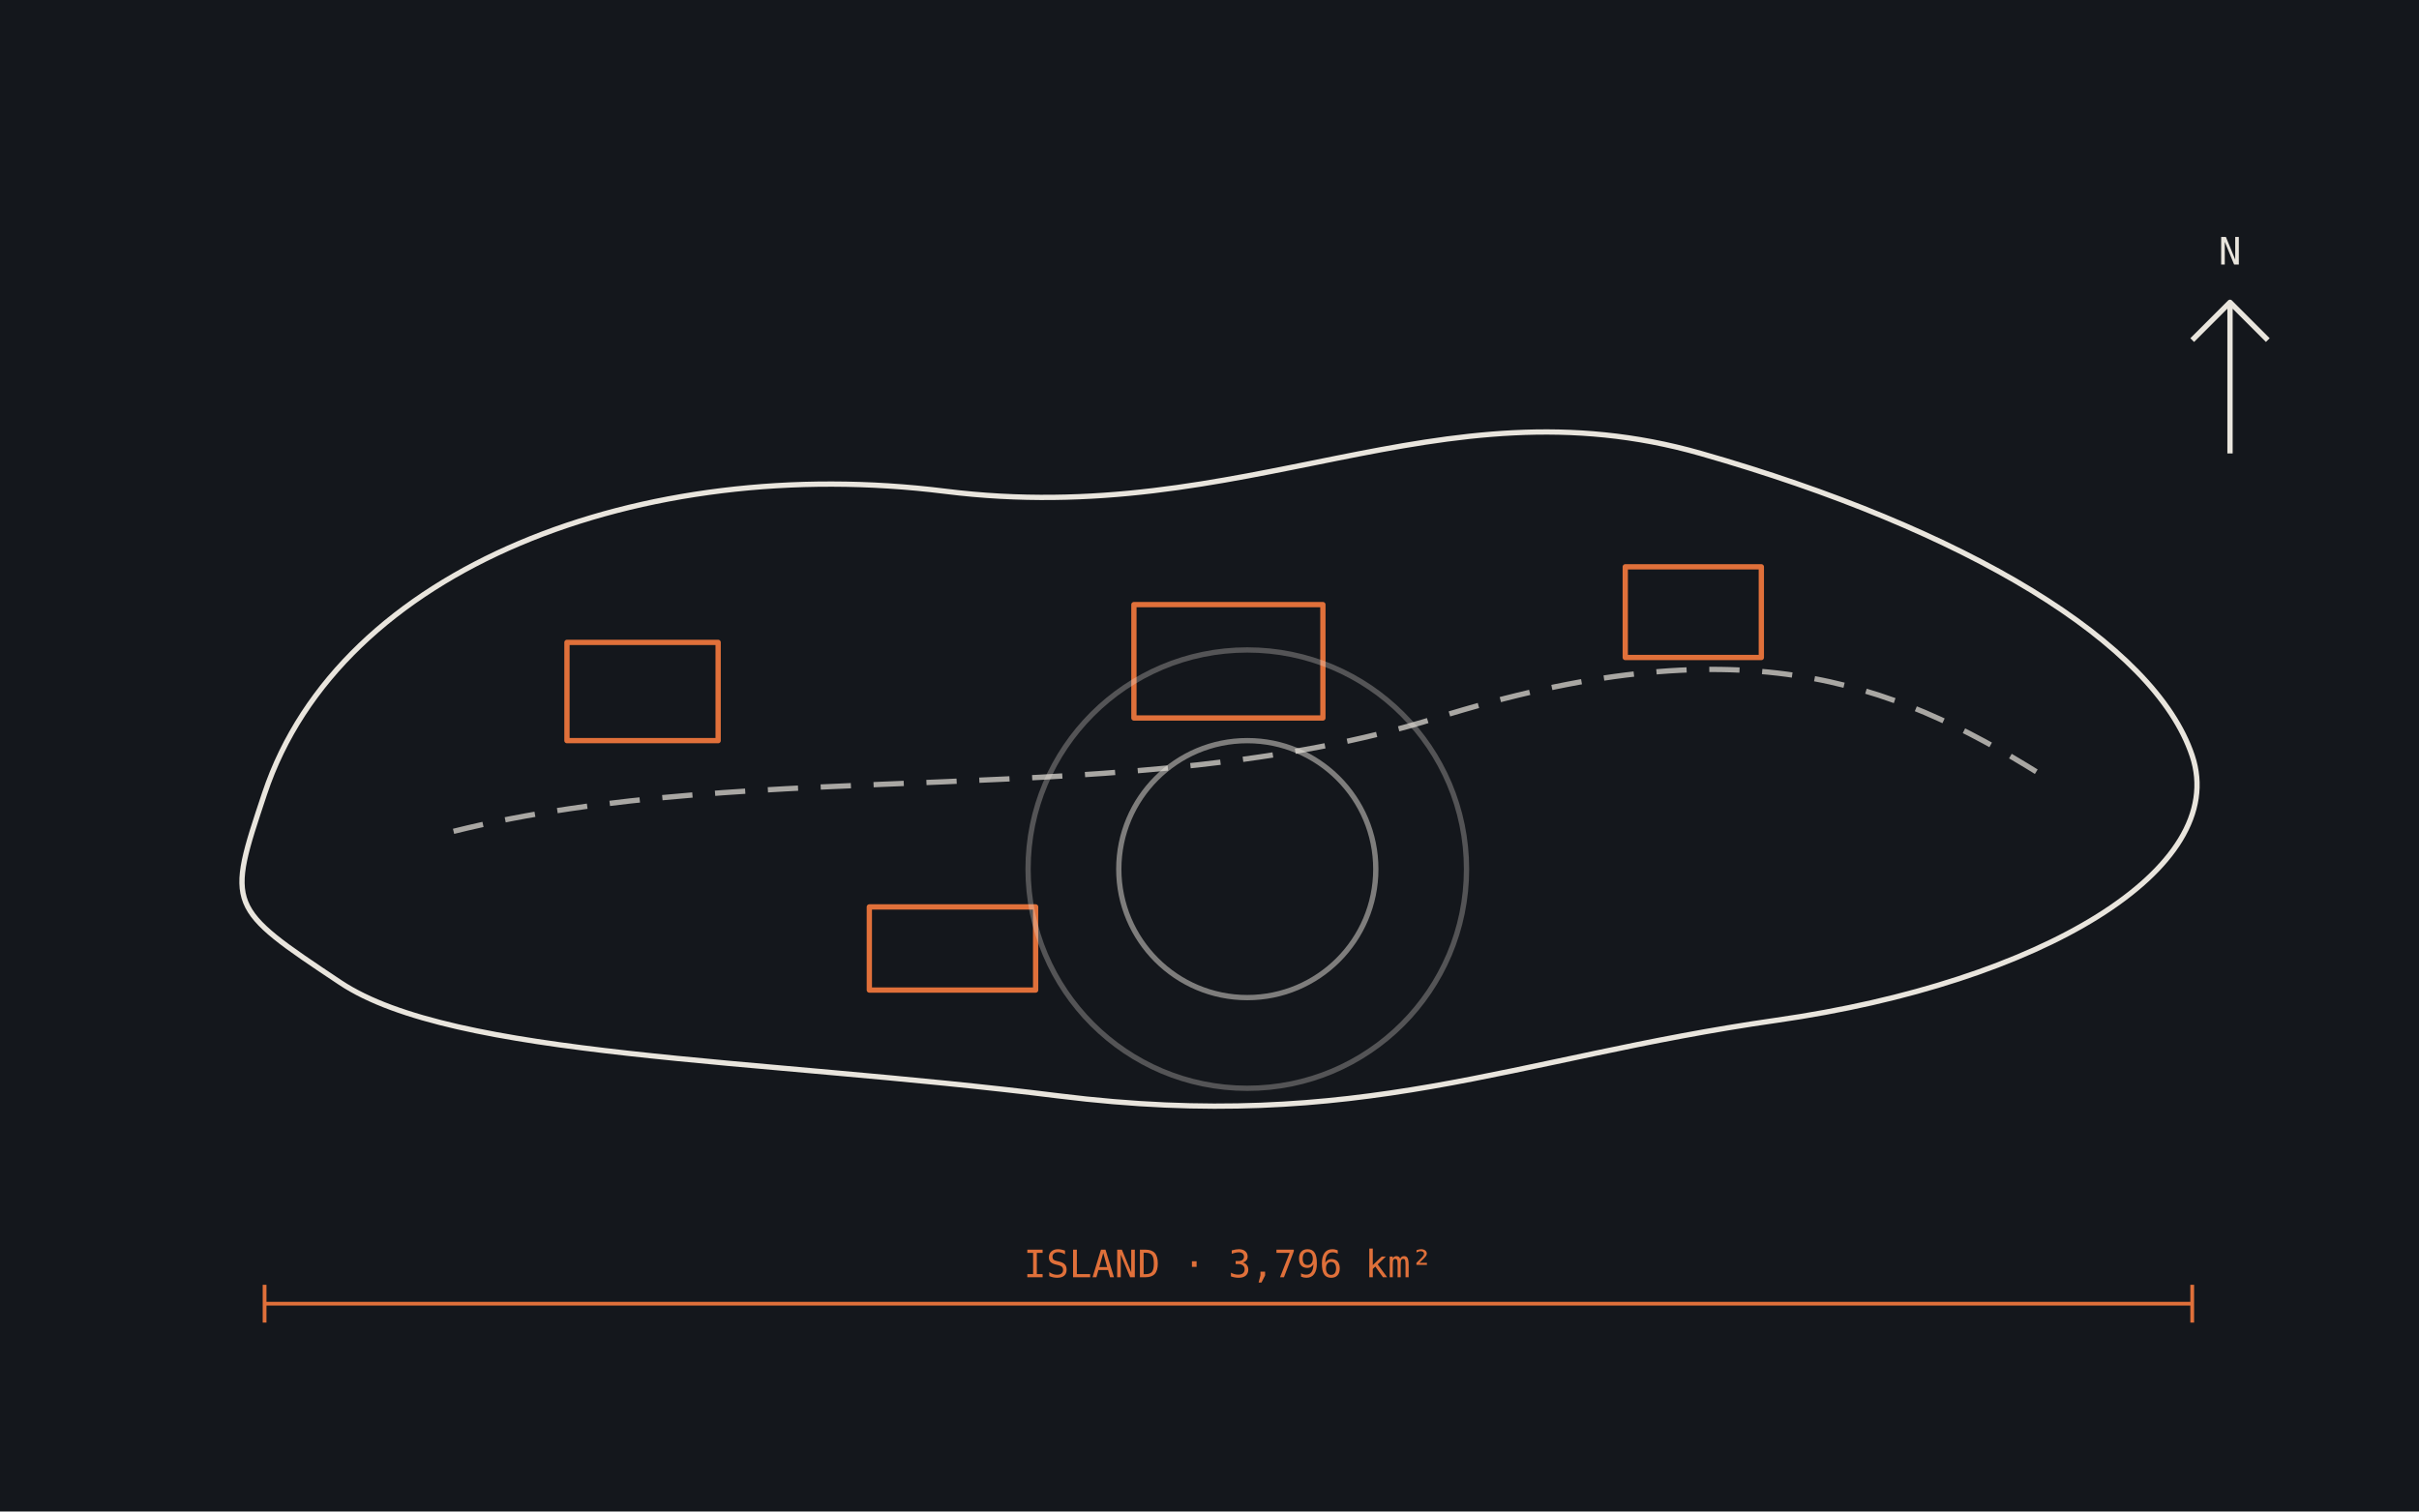
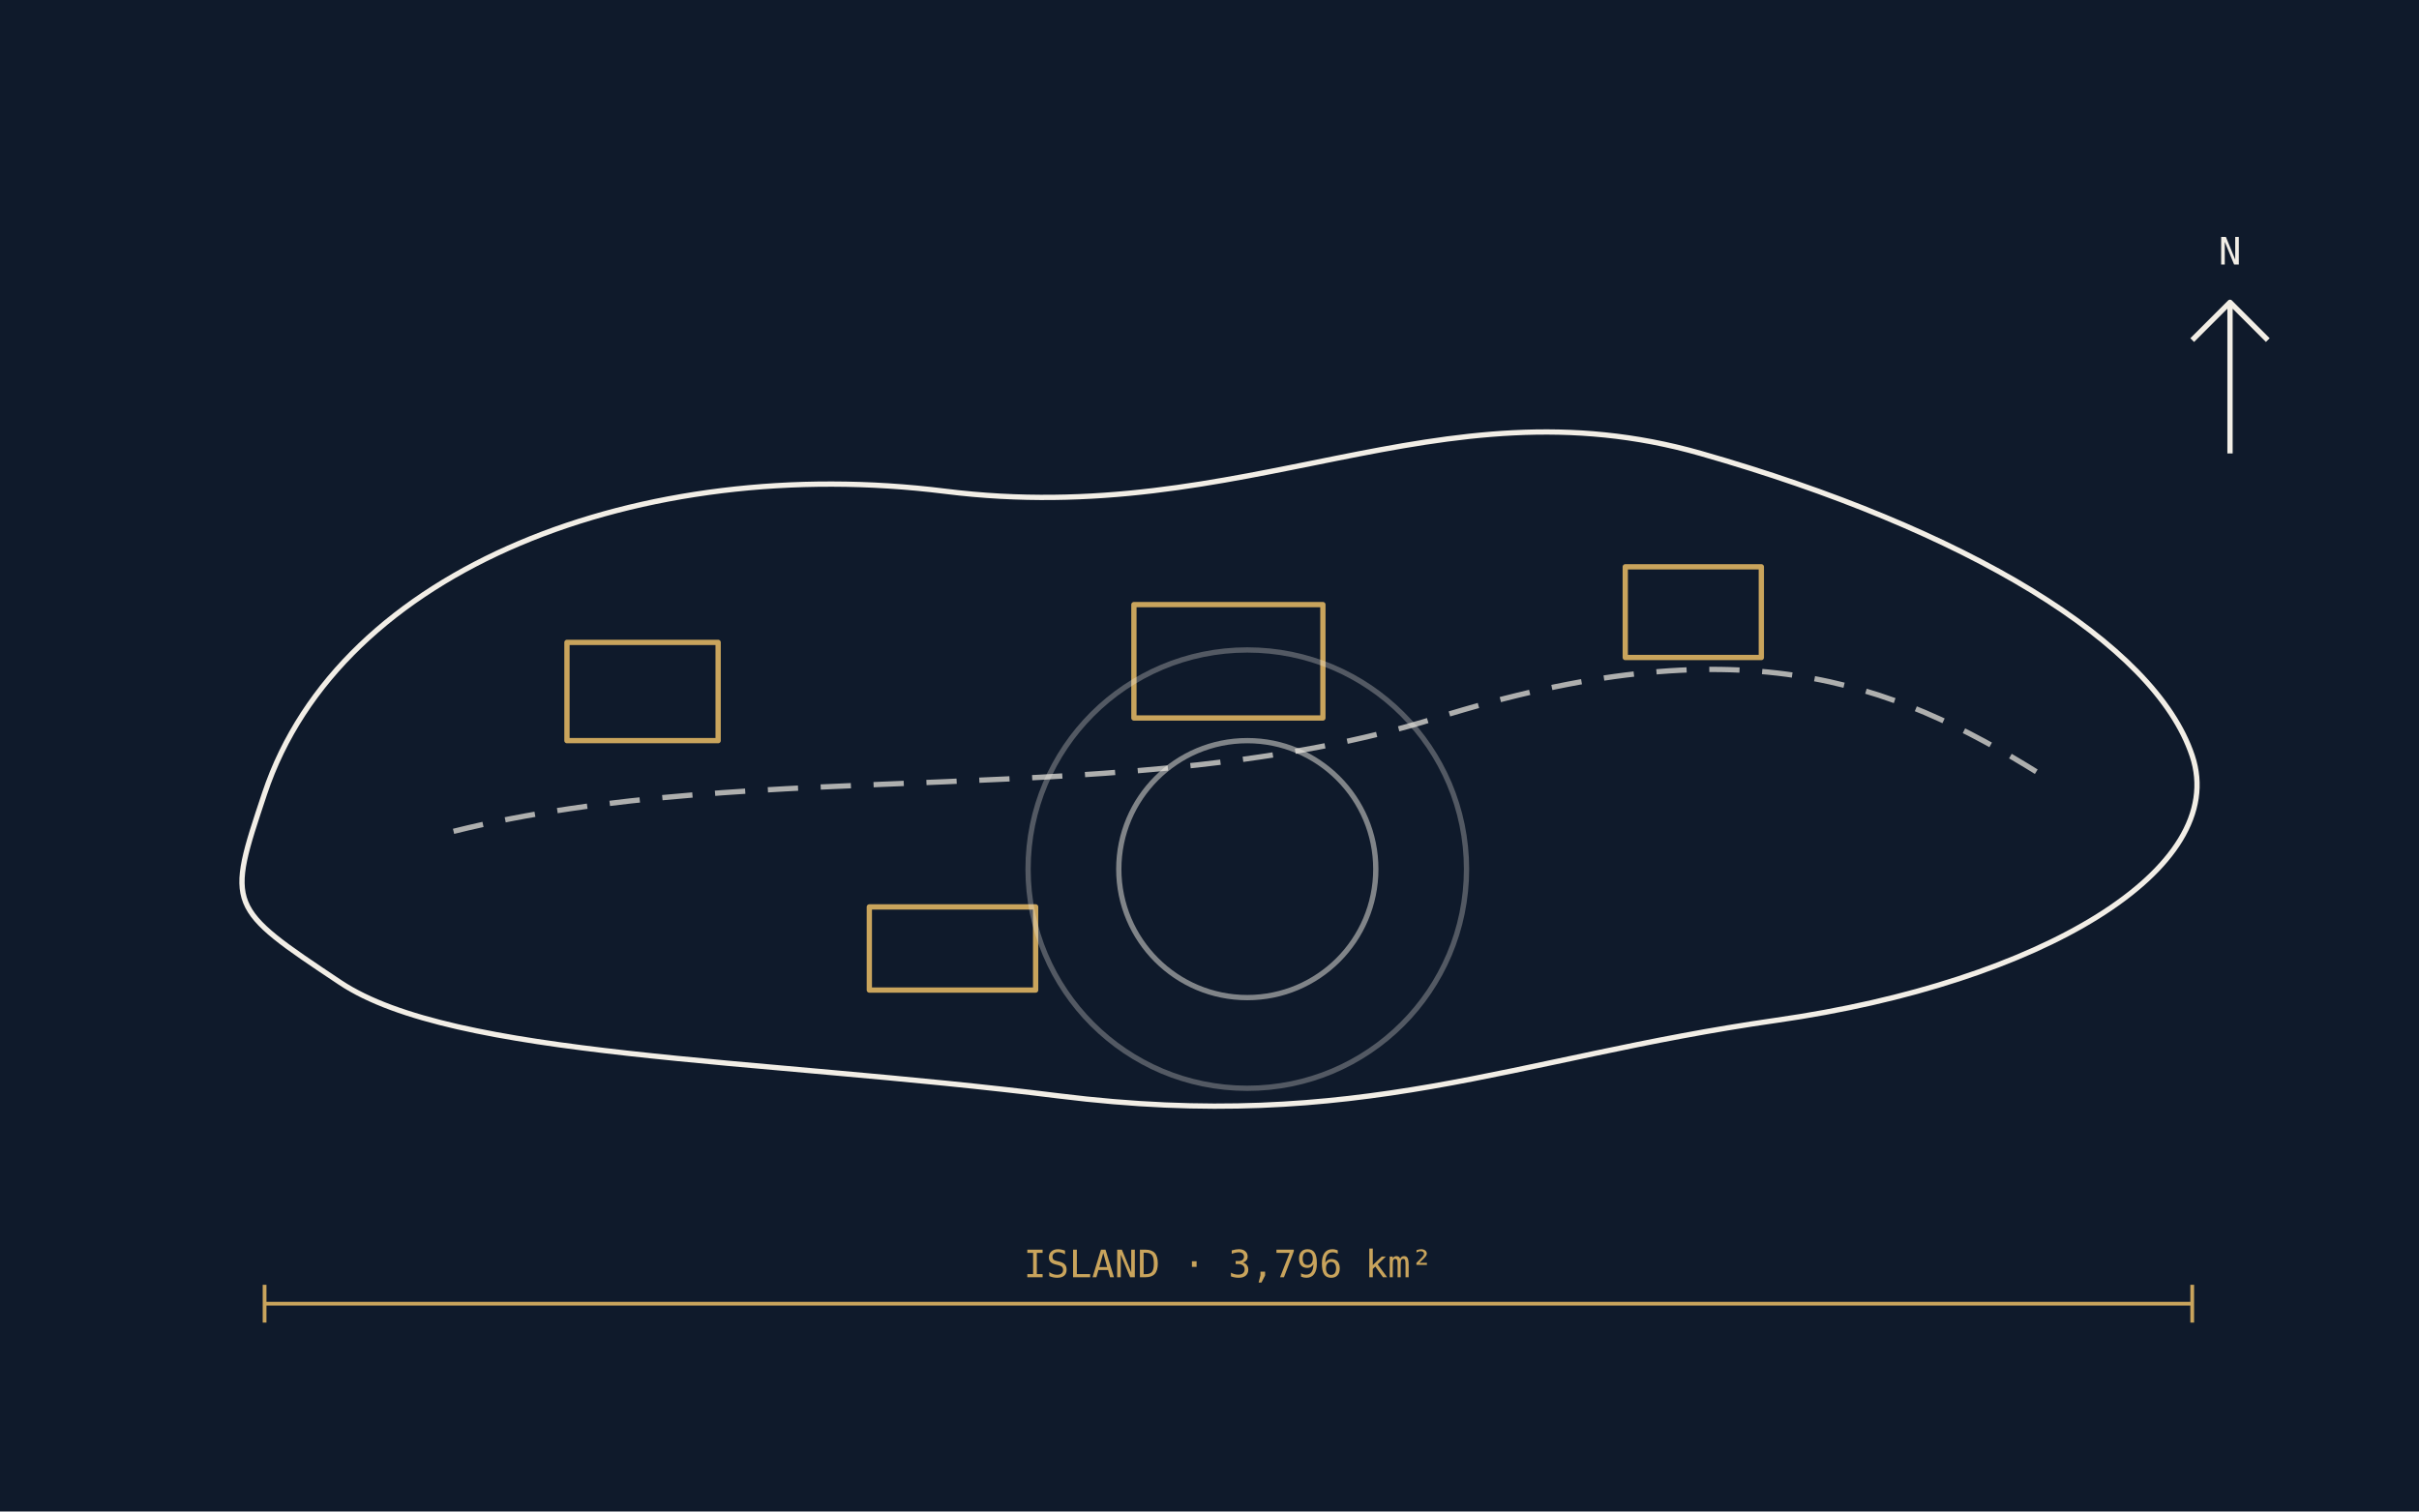
<svg xmlns="http://www.w3.org/2000/svg" viewBox="0 0 640 400" role="img" aria-label="Island development master plan (illustration)">
-   <rect width="640" height="400" fill="#14171C" />
-   <g fill="none" stroke="#E9E5DD" stroke-width="1.4" stroke-linejoin="round">
+   <rect width="640" height="400" fill="#0F1A2B" />
+   <g fill="none" stroke="#F2EEE6" stroke-width="1.4" stroke-linejoin="round">
    <path d="M70 210C90 150 170 120 250 130S380 100 450 120 570 170 580 200 540 260 470 270 360 300 280 290 120 280 90 260 60 240 70 210Z" />
    <path d="M120 220C200 200 300 215 380 190S500 180 540 205" stroke-dasharray="8 6" stroke-opacity=".7" />
-     <rect x="150" y="170" width="40" height="26" stroke="#E0703A" />
-     <rect x="300" y="160" width="50" height="30" stroke="#E0703A" />
-     <rect x="430" y="150" width="36" height="24" stroke="#E0703A" />
-     <rect x="230" y="240" width="44" height="22" stroke="#E0703A" />
+     <rect x="150" y="170" width="40" height="26" stroke="#C9A45C" />
+     <rect x="300" y="160" width="50" height="30" stroke="#C9A45C" />
+     <rect x="430" y="150" width="36" height="24" stroke="#C9A45C" />
+     <rect x="230" y="240" width="44" height="22" stroke="#C9A45C" />
    <circle cx="330" cy="230" r="34" stroke-opacity=".5" />
    <circle cx="330" cy="230" r="58" stroke-opacity=".3" />
    <path d="M590 80v40M580 90l10-10 10 10" />
-     <text x="590" y="70" font-family="ui-monospace,Consolas,monospace" font-size="10" fill="#E9E5DD" fill-opacity="1" stroke="none" text-anchor="middle">N</text>
-     <path stroke="#E0703A" stroke-width="1" d="M70 345H580M70 340v10M580 340v10" />
-     <text x="325.0" y="338" font-family="ui-monospace,Consolas,monospace" font-size="10" fill="#E0703A" fill-opacity="1" stroke="none" text-anchor="middle">ISLAND · 3,796 km²</text>
+     <text x="590" y="70" font-family="ui-monospace,Consolas,monospace" font-size="10" fill="#F2EEE6" fill-opacity="1" stroke="none" text-anchor="middle">N</text>
+     <path stroke="#C9A45C" stroke-width="1" d="M70 345H580M70 340v10M580 340v10" />
+     <text x="325.0" y="338" font-family="ui-monospace,Consolas,monospace" font-size="10" fill="#C9A45C" fill-opacity="1" stroke="none" text-anchor="middle">ISLAND · 3,796 km²</text>
  </g>
</svg>
